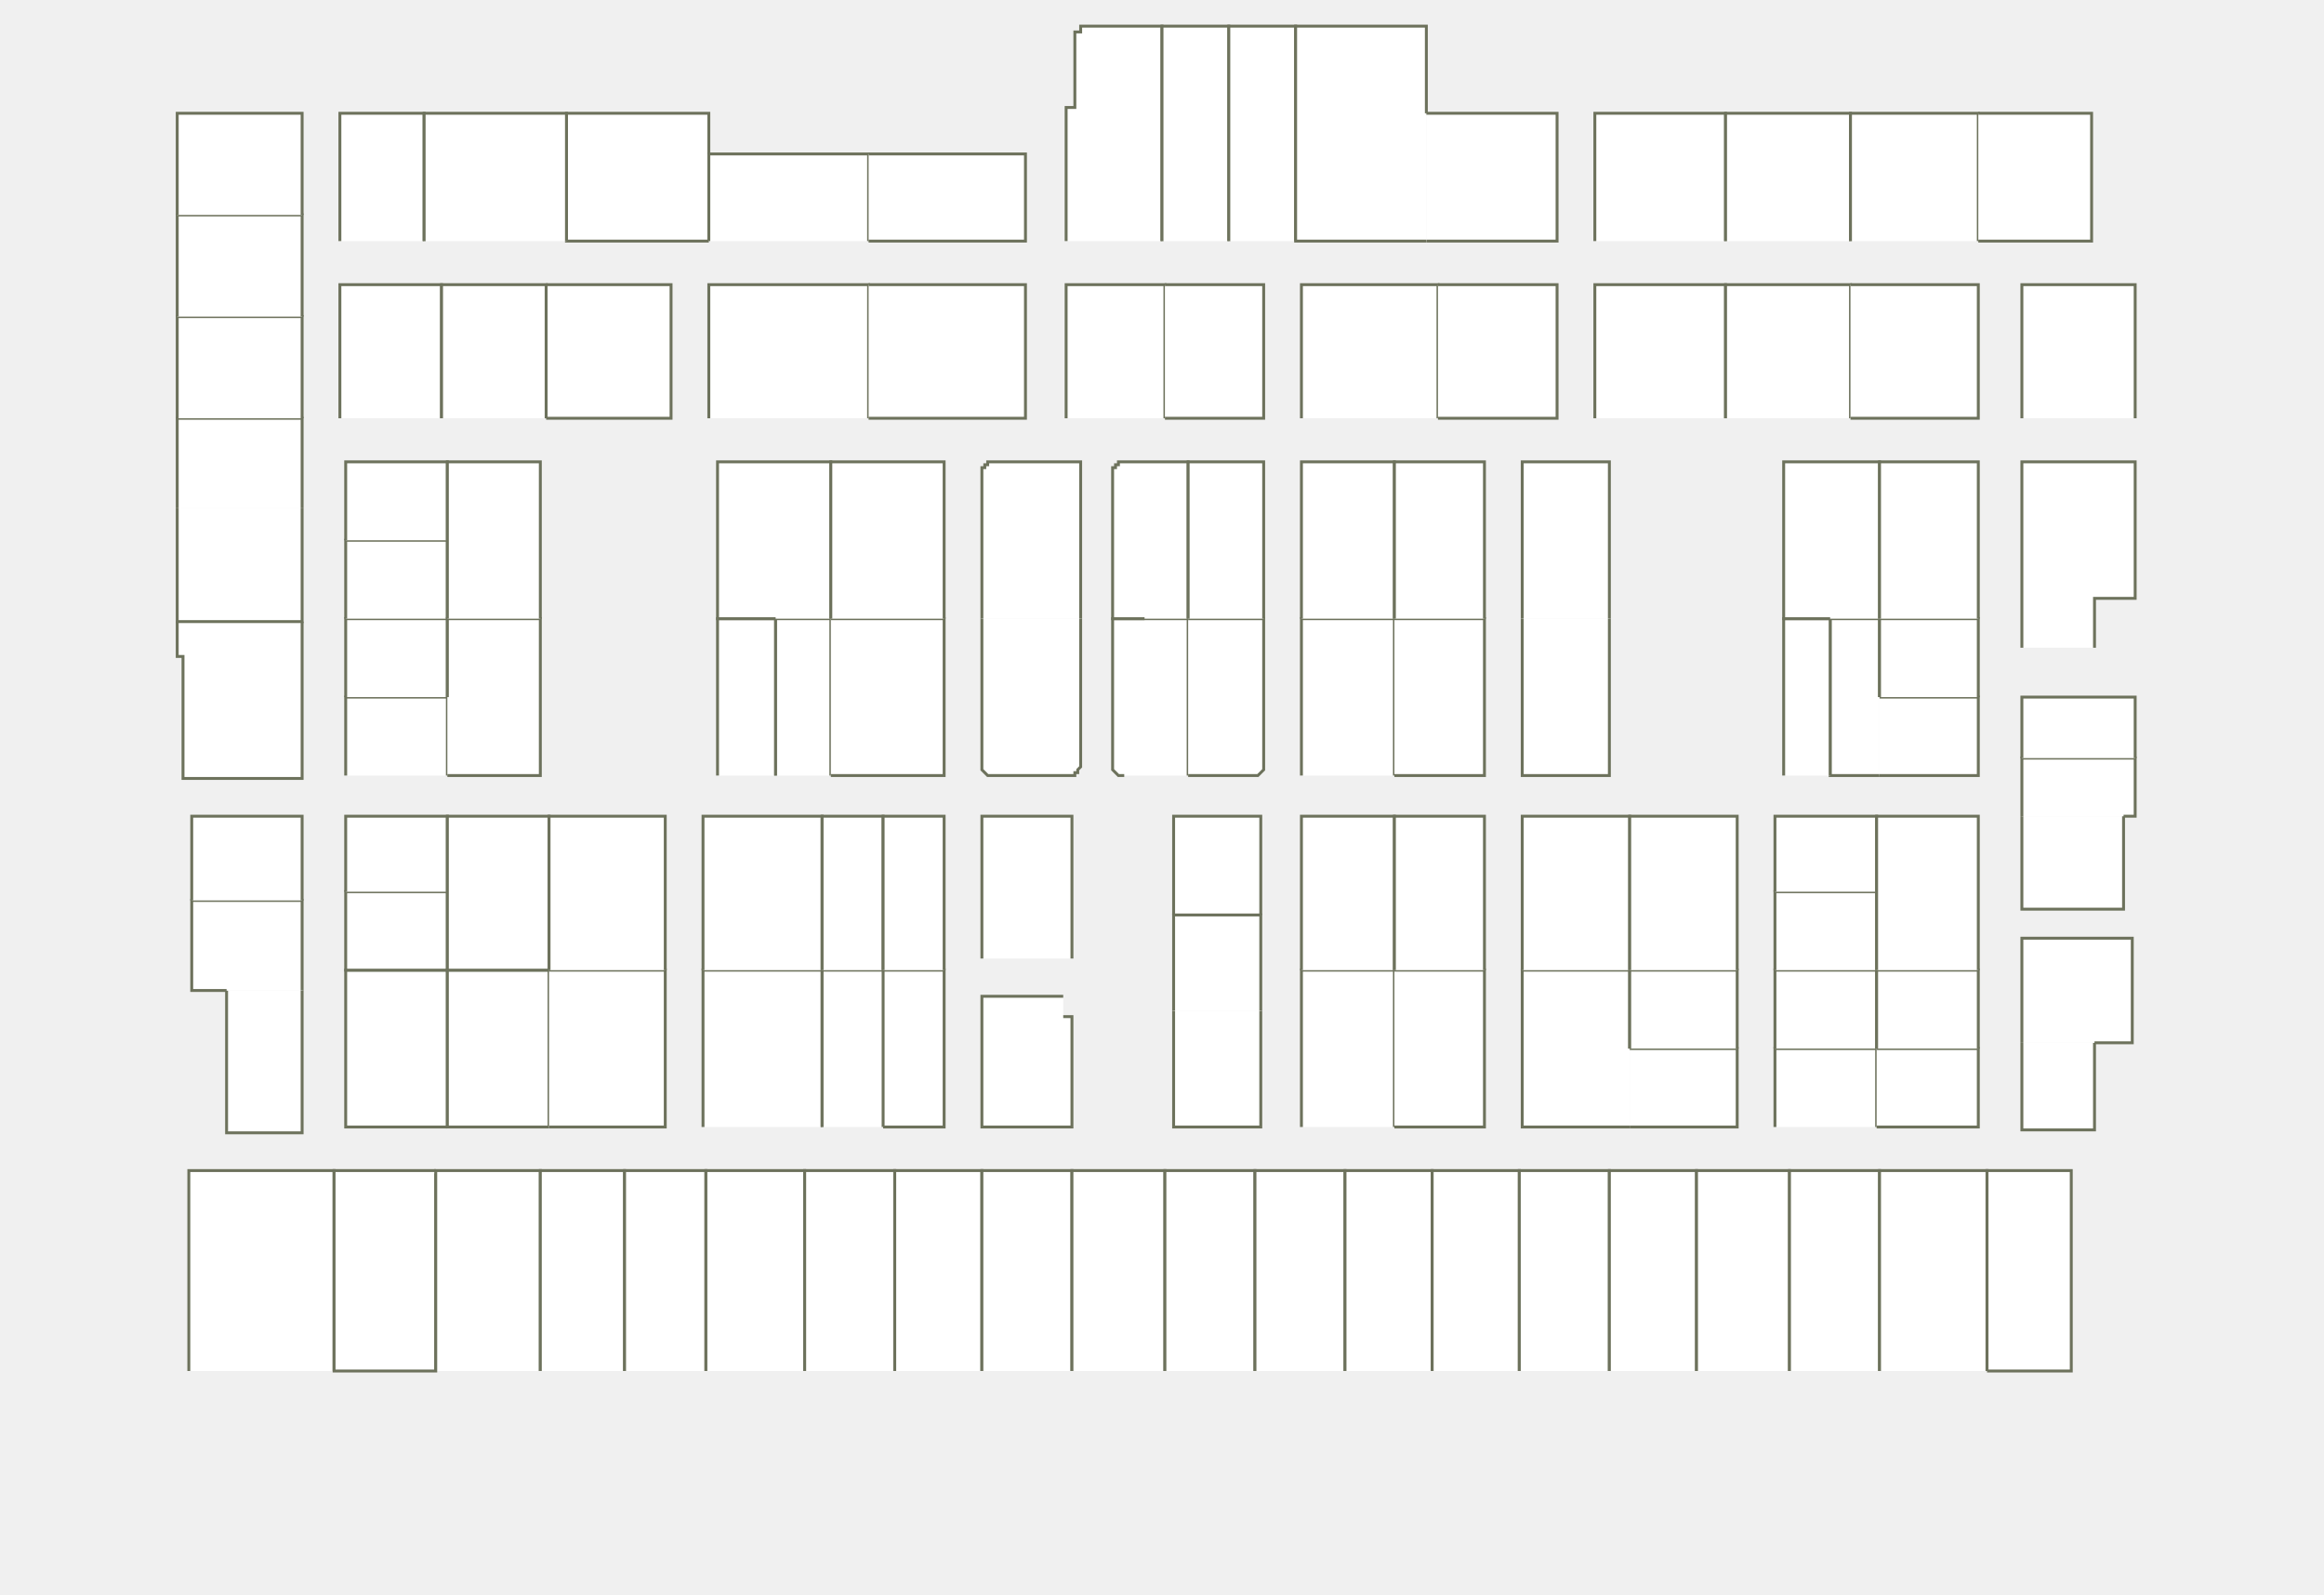
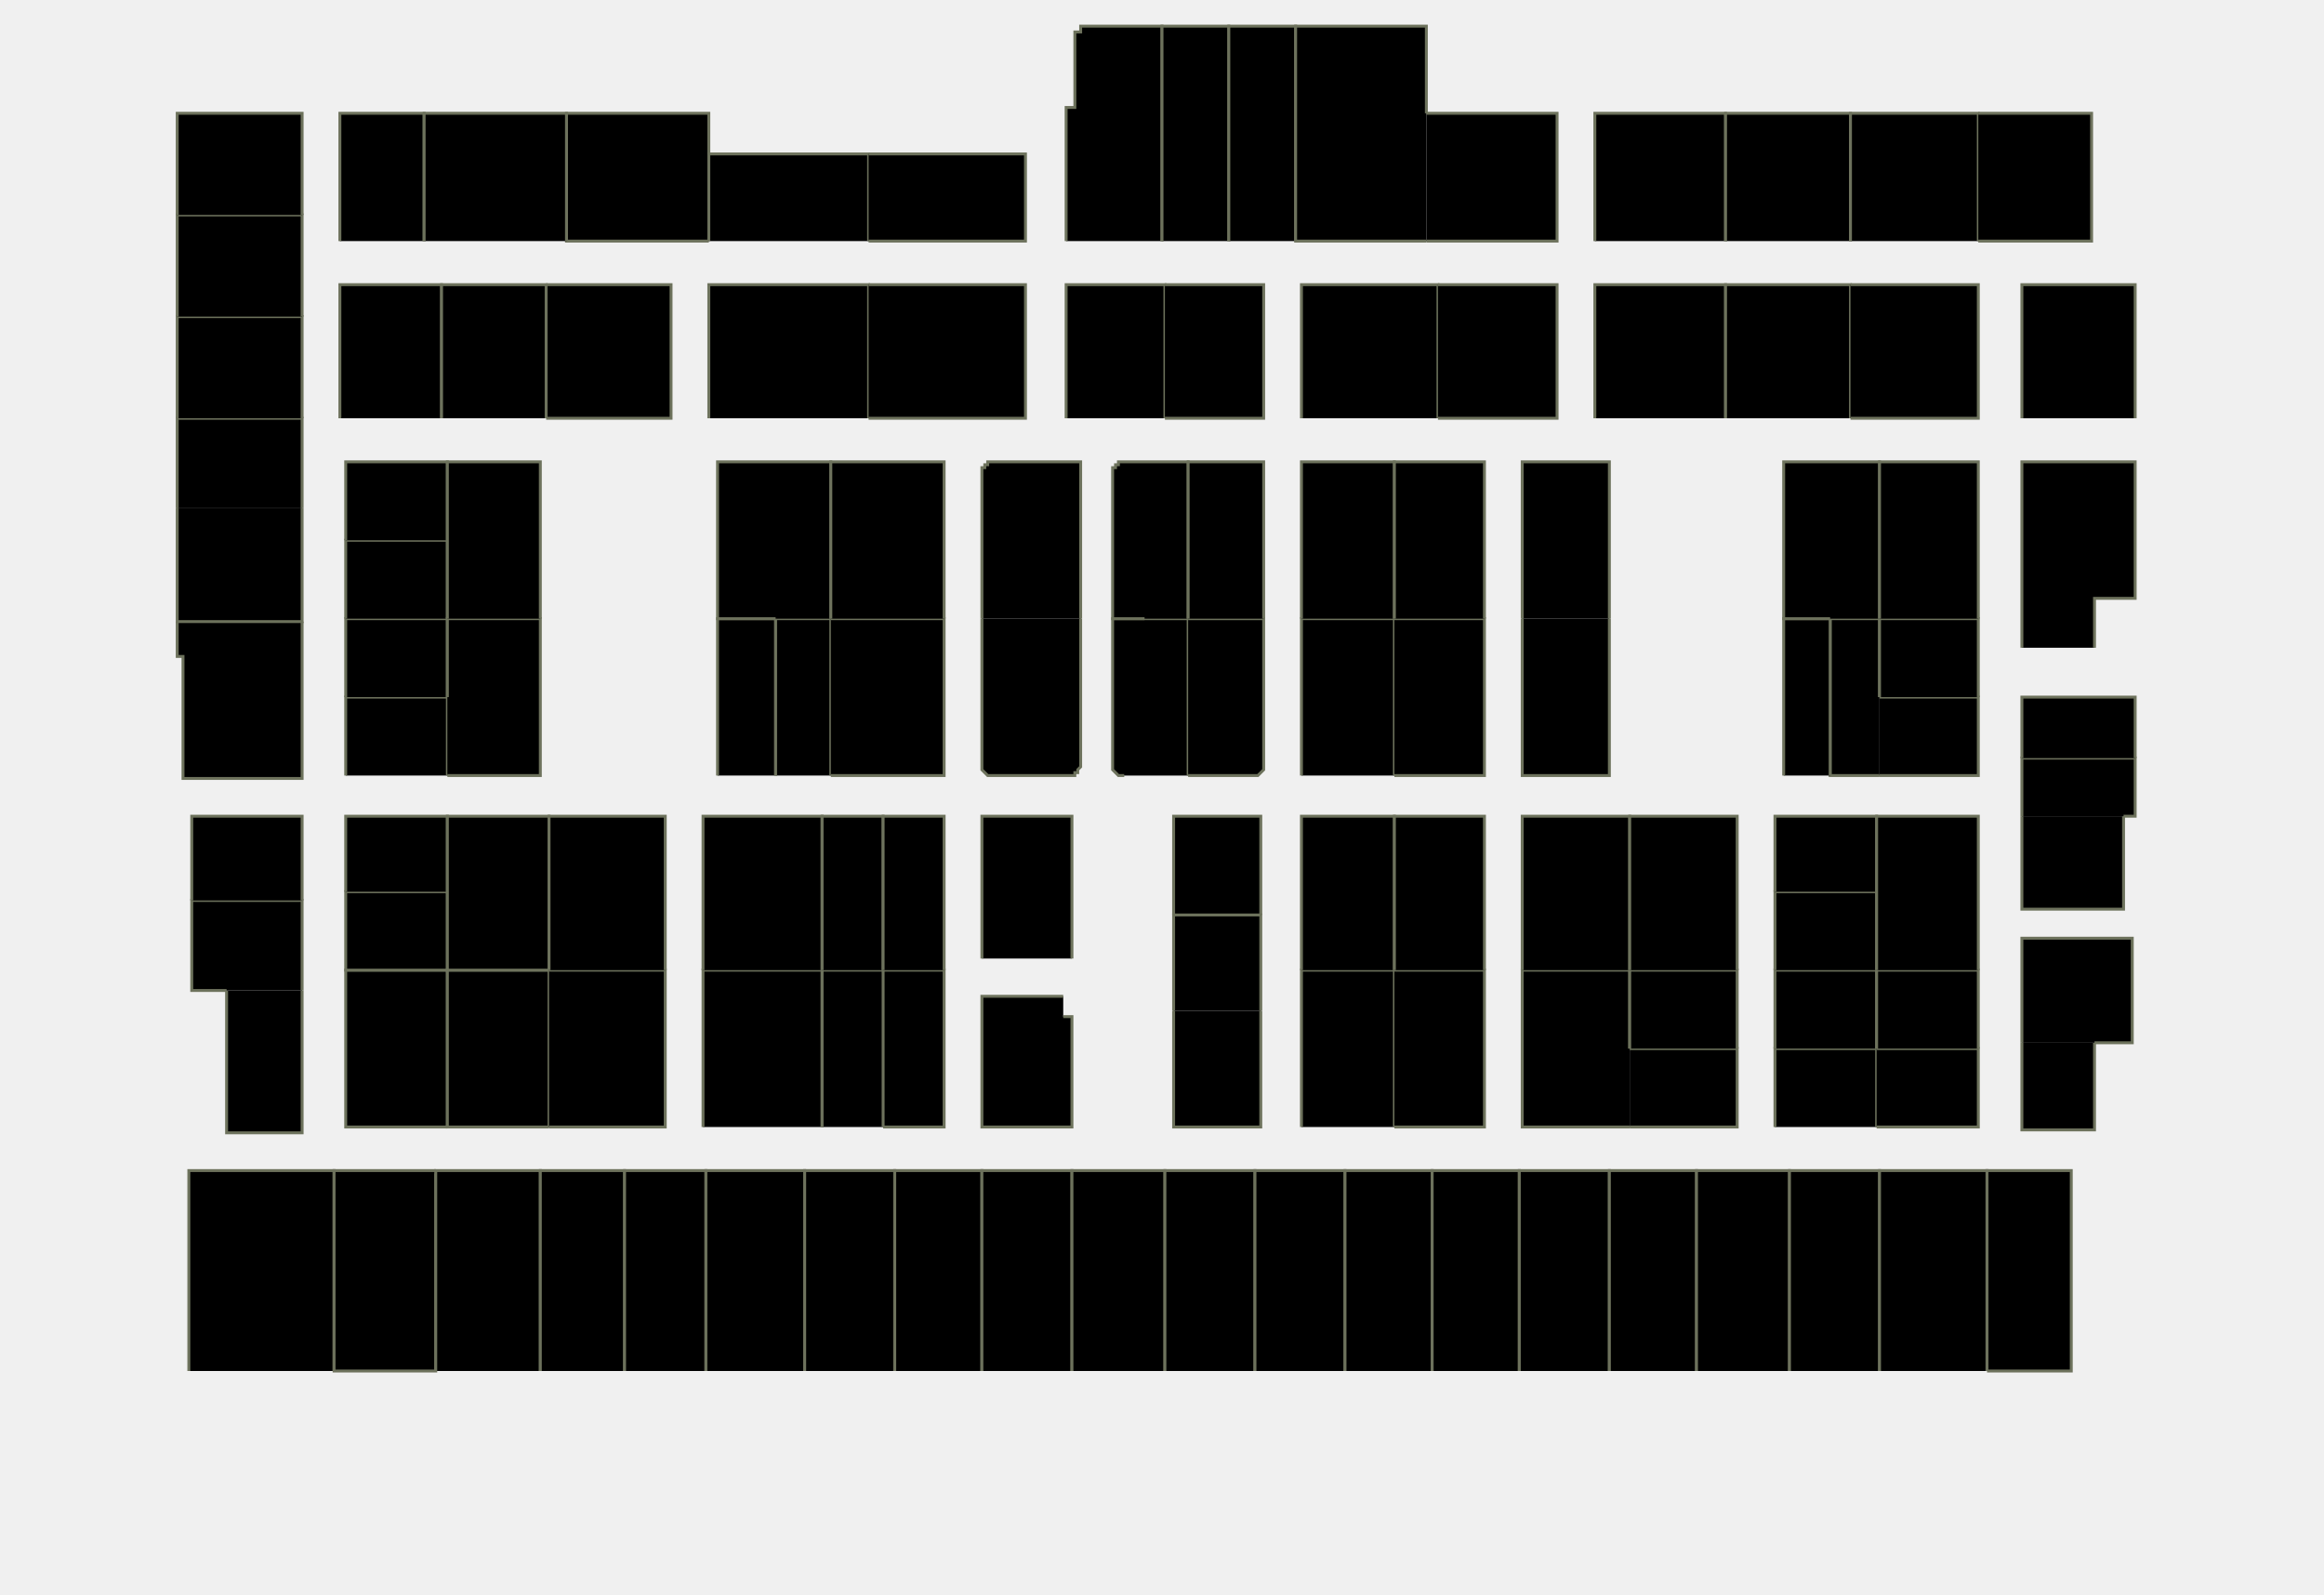
<svg xmlns="http://www.w3.org/2000/svg" baseProfile="full" height="549" version="1.1" width="800">
  <defs />
  <g id="4A01" stroke="red">
-     <polyline fill="#FFFFFF" points="65,472 65,472 65,403 115,403 115,472" stroke="#6d725c" />
+     <polyline points="65,472 65,472 65,403 115,403 115,472" stroke="#6d725c" />
  </g>
  <g id="4A02" stroke="red">
-     <polyline fill="#FFFFFF" points="150,404 150,472 115,472 115,403 150,403 150,403" stroke="#6d725c" />
+     <polyline points="150,404 150,472 115,472 115,403 150,403 150,403" stroke="#6d725c" />
  </g>
  <g id="4A03" stroke="red">
-     <polyline fill="#FFFFFF" points="104,341 104,390 78,390 78,341" stroke="#6d725c" />
+     <polyline points="104,341 104,390 78,390 78,341" stroke="#6d725c" />
  </g>
  <g id="4A04" stroke="red">
-     <polyline fill="#FFFFFF" points="154,388 119,388 119,334 154,334 154,388" stroke="#6d725c" />
+     <polyline points="154,388 119,388 119,334 154,334 154,388" stroke="#6d725c" />
  </g>
  <g id="4A05A" stroke="red">
-     <polyline fill="#FFFFFF" points="78,341 66,341 66,310 104,310 104,310 104,341" stroke="#6d725c" />
+     <polyline points="78,341 66,341 66,310 104,310 104,310 104,341" stroke="#6d725c" />
  </g>
  <g id="4A05B" stroke="red">
-     <polyline fill="#FFFFFF" points="66,310 66,281 104,281 104,310" stroke="#6d725c" />
+     <polyline points="66,310 66,281 104,281 104,310" stroke="#6d725c" />
  </g>
  <g id="4A06A" stroke="red">
-     <polyline fill="#FFFFFF" points="154,334 119,334 119,307 154,307 154,334" stroke="#6d725c" />
+     <polyline points="154,334 119,334 119,307 154,307 154,334" stroke="#6d725c" />
  </g>
  <g id="4A06B" stroke="red">
-     <polyline fill="#FFFFFF" points="119,307 119,281 154,281 154,307" stroke="#6d725c" />
+     <polyline points="119,307 119,281 154,281 154,307" stroke="#6d725c" />
  </g>
  <g id="4A07" stroke="red">
-     <polyline fill="#FFFFFF" points="104,214 104,214 104,268 63,268 63,226 61,226 61,221 61,214" stroke="#6d725c" />
+     <polyline points="104,214 104,214 104,268 63,268 63,226 61,226 61,221 61,214" stroke="#6d725c" />
  </g>
  <g id="4A08A" stroke="red">
-     <polyline fill="#FFFFFF" points="119,267 119,240 154,240 154,267" stroke="#6d725c" />
+     <polyline points="119,267 119,240 154,240 154,267" stroke="#6d725c" />
  </g>
  <g id="4A08B" stroke="red">
-     <polyline fill="#FFFFFF" points="119,240 119,213 154,213 154,240" stroke="#6d725c" />
+     <polyline points="119,240 119,213 154,213 154,240" stroke="#6d725c" />
  </g>
  <g id="4A09" stroke="red">
-     <polyline fill="#FFFFFF" points="104,175 104,214 61,214 61,175 61,175" stroke="#6d725c" />
+     <polyline points="104,175 104,214 61,214 61,175 61,175" stroke="#6d725c" />
  </g>
  <g id="4A10A" stroke="red">
-     <polyline fill="#FFFFFF" points="119,213 119,186 154,186 154,213" stroke="#6d725c" />
+     <polyline points="119,213 119,186 154,186 154,213" stroke="#6d725c" />
  </g>
  <g id="4A10B" stroke="red">
-     <polyline fill="#FFFFFF" points="119,186 119,159 154,159 154,186" stroke="#6d725c" />
+     <polyline points="119,186 119,159 154,159 154,186" stroke="#6d725c" />
  </g>
  <g id="4A11" stroke="red">
-     <polyline fill="#FFFFFF" points="61,175 61,144 104,144 104,175" stroke="#6d725c" />
+     <polyline points="61,175 61,144 104,144 104,175" stroke="#6d725c" />
  </g>
  <g id="4A12" stroke="red">
-     <polyline fill="#FFFFFF" points="117,144 117,98 152,98 152,144" stroke="#6d725c" />
+     <polyline points="117,144 117,98 152,98 152,144" stroke="#6d725c" />
  </g>
  <g id="4A13" stroke="red">
-     <polyline fill="#FFFFFF" points="61,144 61,109 104,109 104,109 104,144" stroke="#6d725c" />
+     <polyline points="61,144 61,109 104,109 104,109 104,144" stroke="#6d725c" />
  </g>
  <g id="4A14" stroke="red">
-     <polyline fill="#FFFFFF" points="117,83 117,39 146,39 146,83" stroke="#6d725c" />
+     <polyline points="117,83 117,39 146,39 146,83" stroke="#6d725c" />
  </g>
  <g id="4A15" stroke="red">
-     <polyline fill="#FFFFFF" points="61,109 61,74 104,74 104,74 104,109" stroke="#6d725c" />
+     <polyline points="61,109 61,74 104,74 104,74 104,109" stroke="#6d725c" />
  </g>
  <g id="4A17" stroke="red">
-     <polyline fill="#FFFFFF" points="61,74 61,39 104,39 104,74" stroke="#6d725c" />
+     <polyline points="61,74 61,39 104,39 104,74" stroke="#6d725c" />
  </g>
  <g id="4B01" stroke="red">
-     <polyline fill="#FFFFFF" points="150,472 150,472 150,472 150,404 150,403 186,403 186,472" stroke="#6d725c" />
+     <polyline points="150,472 150,472 150,472 150,404 150,403 186,403 186,472" stroke="#6d725c" />
  </g>
  <g id="4B02" stroke="red">
-     <polyline fill="#FFFFFF" points="186,472 186,472 186,472 186,403 215,403 215,472" stroke="#6d725c" />
+     <polyline points="186,472 186,472 186,472 186,403 215,403 215,472" stroke="#6d725c" />
  </g>
  <g id="4B03" stroke="red">
-     <polyline fill="#FFFFFF" points="215,472 215,472 215,472 215,403 243,403 243,472" stroke="#6d725c" />
+     <polyline points="215,472 215,472 215,472 215,403 243,403 243,472" stroke="#6d725c" />
  </g>
  <g id="4B04" stroke="red">
-     <polyline fill="#FFFFFF" points="189,388 154,388 154,334 154,334 189,334 189,388" stroke="#6d725c" />
+     <polyline points="189,388 154,388 154,334 154,334 189,334 189,388" stroke="#6d725c" />
  </g>
  <g id="4B05" stroke="red">
-     <polyline fill="#FFFFFF" points="189,334 189,334 189,334 229,334 229,388 189,388" stroke="#6d725c" />
+     <polyline points="189,334 189,334 189,334 229,334 229,388 189,388" stroke="#6d725c" />
  </g>
  <g id="4B06" stroke="red">
-     <polyline fill="#FFFFFF" points="189,334 154,334 154,307 154,281 154,281 189,281 189,334" stroke="#6d725c" />
+     <polyline points="189,334 154,334 154,307 154,281 154,281 189,281 189,334" stroke="#6d725c" />
  </g>
  <g id="4B07" stroke="red">
-     <polyline fill="#FFFFFF" points="189,334 189,281 229,281 229,334" stroke="#6d725c" />
+     <polyline points="189,334 189,281 229,281 229,334" stroke="#6d725c" />
  </g>
  <g id="4B08" stroke="red">
-     <polyline fill="#FFFFFF" points="154,240 154,213 186,213 186,267 154,267" stroke="#6d725c" />
+     <polyline points="154,240 154,213 186,213 186,267 154,267" stroke="#6d725c" />
  </g>
  <g id="4B09" stroke="red">
-     <polyline fill="#FFFFFF" points="154,213 154,186 154,159 186,159 186,213" stroke="#6d725c" />
+     <polyline points="154,213 154,186 154,159 186,159 186,213" stroke="#6d725c" />
  </g>
  <g id="4B10" stroke="red">
-     <polyline fill="#FFFFFF" points="188,98 231,98 231,144 188,144" stroke="#6d725c" />
+     <polyline points="188,98 231,98 231,144 188,144" stroke="#6d725c" />
  </g>
  <g id="4B11" stroke="red">
-     <polyline fill="#FFFFFF" points="152,144 152,98 188,98 188,144" stroke="#6d725c" />
+     <polyline points="152,144 152,98 188,98 188,144" stroke="#6d725c" />
  </g>
  <g id="4B12" stroke="red">
-     <polyline fill="#FFFFFF" points="244,83 195,83 195,39 244,39 244,53" stroke="#6d725c" />
+     <polyline points="244,83 195,83 195,39 244,39 244,53" stroke="#6d725c" />
  </g>
  <g id="4B13" stroke="red">
-     <polyline fill="#FFFFFF" points="146,83 146,39 195,39 195,83" stroke="#6d725c" />
+     <polyline points="146,83 146,39 195,39 195,83" stroke="#6d725c" />
  </g>
  <g id="4C01" stroke="red">
-     <polyline fill="#FFFFFF" points="243,472 243,472 243,472 243,403 277,403 277,472" stroke="#6d725c" />
+     <polyline points="243,472 243,472 243,472 243,403 277,403 277,472" stroke="#6d725c" />
  </g>
  <g id="4C02" stroke="red">
-     <polyline fill="#FFFFFF" points="277,472 277,472 277,472 277,403 308,403 308,472" stroke="#6d725c" />
+     <polyline points="277,472 277,472 277,472 277,403 308,403 308,472" stroke="#6d725c" />
  </g>
  <g id="4C03" stroke="red">
-     <polyline fill="#FFFFFF" points="308,472 308,403 338,403 338,472" stroke="#6d725c" />
+     <polyline points="308,472 308,403 338,403 338,472" stroke="#6d725c" />
  </g>
  <g id="4C04" stroke="red">
-     <polyline fill="#FFFFFF" points="242,388 242,334 283,334 283,388" stroke="#6d725c" />
+     <polyline points="242,388 242,334 283,334 283,388" stroke="#6d725c" />
  </g>
  <g id="4C05A" stroke="red">
-     <polyline fill="#FFFFFF" points="304,334 325,334 325,388 304,388" stroke="#6d725c" />
+     <polyline points="304,334 325,334 325,388 304,388" stroke="#6d725c" />
  </g>
  <g id="4C05B" stroke="red">
-     <polyline fill="#FFFFFF" points="283,388 283,334 304,334 304,388" stroke="#6d725c" />
+     <polyline points="283,388 283,334 304,334 304,388" stroke="#6d725c" />
  </g>
  <g id="4C06" stroke="red">
-     <polyline fill="#FFFFFF" points="242,334 242,281 283,281 283,334" stroke="#6d725c" />
+     <polyline points="242,334 242,281 283,281 283,334" stroke="#6d725c" />
  </g>
  <g id="4C07A" stroke="red">
-     <polyline fill="#FFFFFF" points="283,334 283,281 304,281 304,334" stroke="#6d725c" />
+     <polyline points="283,334 283,281 304,281 304,334" stroke="#6d725c" />
  </g>
  <g id="4C07B" stroke="red">
-     <polyline fill="#FFFFFF" points="304,334 304,281 325,281 325,334" stroke="#6d725c" />
+     <polyline points="304,334 304,281 325,281 325,334" stroke="#6d725c" />
  </g>
  <g id="4C08A" stroke="red">
-     <polyline fill="#FFFFFF" points="247,267 247,213 267,213 267,267" stroke="#6d725c" />
+     <polyline points="247,267 247,213 267,213 267,267" stroke="#6d725c" />
  </g>
  <g id="4C08B" stroke="red">
-     <polyline fill="#FFFFFF" points="267,267 267,213 286,213 286,267" stroke="#6d725c" />
+     <polyline points="267,267 267,213 286,213 286,267" stroke="#6d725c" />
  </g>
  <g id="4C09" stroke="red">
-     <polyline fill="#FFFFFF" points="286,213 325,213 325,267 286,267" stroke="#6d725c" />
+     <polyline points="286,213 325,213 325,267 286,267" stroke="#6d725c" />
  </g>
  <g id="4C10" stroke="red">
-     <polyline fill="#FFFFFF" points="267,213 247,213 247,159 286,159 286,213" stroke="#6d725c" />
+     <polyline points="267,213 247,213 247,159 286,159 286,213" stroke="#6d725c" />
  </g>
  <g id="4C11" stroke="red">
-     <polyline fill="#FFFFFF" points="286,213 286,159 325,159 325,213" stroke="#6d725c" />
+     <polyline points="286,213 286,159 325,159 325,213" stroke="#6d725c" />
  </g>
  <g id="4C12" stroke="red">
-     <polyline fill="#FFFFFF" points="244,144 244,98 299,98 299,144" stroke="#6d725c" />
+     <polyline points="244,144 244,98 299,98 299,144" stroke="#6d725c" />
  </g>
  <g id="4C13" stroke="red">
-     <polyline fill="#FFFFFF" points="299,98 353,98 353,144 299,144" stroke="#6d725c" />
+     <polyline points="299,98 353,98 353,144 299,144" stroke="#6d725c" />
  </g>
  <g id="4C14" stroke="red">
-     <polyline fill="#FFFFFF" points="244,83 244,53 299,53 299,83" stroke="#6d725c" />
+     <polyline points="244,83 244,53 299,53 299,83" stroke="#6d725c" />
  </g>
  <g id="4C15" stroke="red">
-     <polyline fill="#FFFFFF" points="299,53 353,53 353,83 299,83" stroke="#6d725c" />
+     <polyline points="299,53 353,53 353,83 299,83" stroke="#6d725c" />
  </g>
  <g id="4D01" stroke="red">
-     <polyline fill="#FFFFFF" points="338,472 338,472 338,472 338,403 369,403 369,472" stroke="#6d725c" />
+     <polyline points="338,472 338,472 338,472 338,403 369,403 369,472" stroke="#6d725c" />
  </g>
  <g id="4D02" stroke="red">
-     <polyline fill="#FFFFFF" points="369,472 369,472 369,472 369,403 401,403 401,472" stroke="#6d725c" />
+     <polyline points="369,472 369,472 369,472 369,403 401,403 401,472" stroke="#6d725c" />
  </g>
  <g id="4D03" stroke="red">
-     <polyline fill="#FFFFFF" points="401,472 401,472 401,472 401,403 432,403 432,472" stroke="#6d725c" />
+     <polyline points="401,472 401,472 401,472 401,403 432,403 432,472" stroke="#6d725c" />
  </g>
  <g id="4D04" stroke="red">
-     <polyline fill="#FFFFFF" points="366,350 369,350 369,388 338,388 338,343 366,343" stroke="#6d725c" />
+     <polyline points="366,350 369,350 369,388 338,388 338,343 366,343" stroke="#6d725c" />
  </g>
  <g id="4D05" stroke="red">
-     <polyline fill="#FFFFFF" points="434,348 434,388 404,388 404,348" stroke="#6d725c" />
+     <polyline points="434,348 434,388 404,388 404,348" stroke="#6d725c" />
  </g>
  <g id="4D06" stroke="red">
-     <polyline fill="#FFFFFF" points="338,330 338,281 369,281 369,281 369,281 369,330" stroke="#6d725c" />
+     <polyline points="338,330 338,281 369,281 369,281 369,281 369,330" stroke="#6d725c" />
  </g>
  <g id="4D07A" stroke="red">
-     <polyline fill="#FFFFFF" points="404,315 404,281 434,281 434,315" stroke="#6d725c" />
+     <polyline points="404,315 404,281 434,281 434,315" stroke="#6d725c" />
  </g>
  <g id="4D07B" stroke="red">
-     <polyline fill="#FFFFFF" points="404,348 404,315 434,315 434,348" stroke="#6d725c" />
+     <polyline points="404,348 404,315 434,315 434,348" stroke="#6d725c" />
  </g>
  <g id="4D08A" stroke="red">
-     <polyline fill="#FFFFFF" points="387,267 386,267 386,267 385,267 385,267 384,266 384,266 383,265 383,264 383,264 383,263 383,213 389,213 394,213 409,213 409,267" stroke="#6d725c" />
+     <polyline points="387,267 386,267 386,267 385,267 385,267 384,266 384,266 383,265 383,264 383,264 383,263 383,213 389,213 394,213 409,213 409,267" stroke="#6d725c" />
  </g>
  <g id="4D08B" stroke="red">
-     <polyline fill="#FFFFFF" points="372,213 372,263 372,264 372,264 371,265 371,266 370,266 370,267 369,267 369,267 368,267 367,267 342,267 342,267 341,267 340,267 340,267 339,266 339,266 338,265 338,264 338,264 338,263 338,213" stroke="#6d725c" />
+     <polyline points="372,213 372,263 372,264 372,264 371,265 371,266 370,266 370,267 369,267 369,267 368,267 367,267 342,267 342,267 341,267 340,267 340,267 339,266 339,266 338,265 338,264 338,264 338,263 338,213" stroke="#6d725c" />
  </g>
  <g id="4D09" stroke="red">
-     <polyline fill="#FFFFFF" points="409,213 435,213 435,263 435,264 435,264 435,265 434,266 434,266 433,267 433,267 432,267 431,267 431,267 409,267" stroke="#6d725c" />
+     <polyline points="409,213 435,213 435,263 435,264 435,264 435,265 434,266 434,266 433,267 433,267 432,267 431,267 431,267 409,267" stroke="#6d725c" />
  </g>
  <g id="4D10A" stroke="red">
-     <polyline fill="#FFFFFF" points="394,213 389,213 383,213 383,163 383,163 383,162 383,161 384,161 384,160 385,160 385,159 386,159 386,159 387,159 409,159 409,213" stroke="#6d725c" />
+     <polyline points="394,213 389,213 383,213 383,163 383,163 383,162 383,161 384,161 384,160 385,160 385,159 386,159 386,159 387,159 409,159 409,213" stroke="#6d725c" />
  </g>
  <g id="4D10B" stroke="red">
-     <polyline fill="#FFFFFF" points="338,213 338,163 338,163 338,162 338,161 339,161 339,160 340,160 340,159 341,159 342,159 342,159 372,159 372,213" stroke="#6d725c" />
+     <polyline points="338,213 338,163 338,163 338,162 338,161 339,161 339,160 340,160 340,159 341,159 342,159 342,159 372,159 372,213" stroke="#6d725c" />
  </g>
  <g id="4D11" stroke="red">
-     <polyline fill="#FFFFFF" points="409,213 409,159 435,159 435,213" stroke="#6d725c" />
+     <polyline points="409,213 409,159 435,159 435,213" stroke="#6d725c" />
  </g>
  <g id="4D12" stroke="red">
-     <polyline fill="#FFFFFF" points="367,144 367,98 401,98 401,144" stroke="#6d725c" />
+     <polyline points="367,144 367,98 401,98 401,144" stroke="#6d725c" />
  </g>
  <g id="4D13" stroke="red">
-     <polyline fill="#FFFFFF" points="401,98 435,98 435,144 401,144" stroke="#6d725c" />
+     <polyline points="401,98 435,98 435,144 401,144" stroke="#6d725c" />
  </g>
  <g id="4D14" stroke="red">
-     <polyline fill="#FFFFFF" points="367,83 367,37 370,37 370,11 372,11 372,9 400,9 400,83" stroke="#6d725c" />
+     <polyline points="367,83 367,37 370,37 370,11 372,11 372,9 400,9 400,83" stroke="#6d725c" />
  </g>
  <g id="4D15A" stroke="red">
-     <polyline fill="#FFFFFF" points="400,83 400,9 423,9 423,83" stroke="#6d725c" />
+     <polyline points="400,83 400,9 423,9 423,83" stroke="#6d725c" />
  </g>
  <g id="4D15B" stroke="red">
-     <polyline fill="#FFFFFF" points="423,83 423,9 446,9 446,83" stroke="#6d725c" />
+     <polyline points="423,83 423,9 446,9 446,83" stroke="#6d725c" />
  </g>
  <g id="4E01" stroke="red">
-     <polyline fill="#FFFFFF" points="432,472 432,472 432,472 432,403 463,403 463,472" stroke="#6d725c" />
+     <polyline points="432,472 432,472 432,472 432,403 463,403 463,472" stroke="#6d725c" />
  </g>
  <g id="4E02" stroke="red">
-     <polyline fill="#FFFFFF" points="463,472 463,472 463,472 463,403 493,403 493,472" stroke="#6d725c" />
+     <polyline points="463,472 463,472 463,472 463,403 493,403 493,472" stroke="#6d725c" />
  </g>
  <g id="4E03" stroke="red">
-     <polyline fill="#FFFFFF" points="493,472 493,472 493,472 493,403 523,403 523,472" stroke="#6d725c" />
+     <polyline points="493,472 493,472 493,472 493,403 523,403 523,472" stroke="#6d725c" />
  </g>
  <g id="4E04" stroke="red">
-     <polyline fill="#FFFFFF" points="448,388 448,334 480,334 480,388" stroke="#6d725c" />
+     <polyline points="448,388 448,334 480,334 480,388" stroke="#6d725c" />
  </g>
  <g id="4E05" stroke="red">
-     <polyline fill="#FFFFFF" points="480,334 511,334 511,388 480,388" stroke="#6d725c" />
+     <polyline points="480,334 511,334 511,388 480,388" stroke="#6d725c" />
  </g>
  <g id="4E06" stroke="red">
-     <polyline fill="#FFFFFF" points="448,334 448,281 480,281 480,334" stroke="#6d725c" />
+     <polyline points="448,334 448,281 480,281 480,334" stroke="#6d725c" />
  </g>
  <g id="4E07" stroke="red">
-     <polyline fill="#FFFFFF" points="480,334 480,281 511,281 511,334" stroke="#6d725c" />
+     <polyline points="480,334 480,281 511,281 511,334" stroke="#6d725c" />
  </g>
  <g id="4E08" stroke="red">
-     <polyline fill="#FFFFFF" points="448,267 448,213 480,213 480,267" stroke="#6d725c" />
+     <polyline points="448,267 448,213 480,213 480,267" stroke="#6d725c" />
  </g>
  <g id="4E09" stroke="red">
-     <polyline fill="#FFFFFF" points="480,213 511,213 511,267 480,267" stroke="#6d725c" />
+     <polyline points="480,213 511,213 511,267 480,267" stroke="#6d725c" />
  </g>
  <g id="4E10" stroke="red">
-     <polyline fill="#FFFFFF" points="448,213 448,159 480,159 480,213" stroke="#6d725c" />
+     <polyline points="448,213 448,159 480,159 480,213" stroke="#6d725c" />
  </g>
  <g id="4E11" stroke="red">
-     <polyline fill="#FFFFFF" points="480,213 480,159 511,159 511,213" stroke="#6d725c" />
+     <polyline points="480,213 480,159 511,159 511,213" stroke="#6d725c" />
  </g>
  <g id="4E12" stroke="red">
-     <polyline fill="#FFFFFF" points="448,144 448,98 495,98 495,144" stroke="#6d725c" />
+     <polyline points="448,144 448,98 495,98 495,144" stroke="#6d725c" />
  </g>
  <g id="4E13" stroke="red">
-     <polyline fill="#FFFFFF" points="495,98 536,98 536,144 495,144" stroke="#6d725c" />
+     <polyline points="495,98 536,98 536,144 495,144" stroke="#6d725c" />
  </g>
  <g id="4E14" stroke="red">
-     <polyline fill="#FFFFFF" points="491,83 446,83 446,9 491,9 491,39" stroke="#6d725c" />
+     <polyline points="491,83 446,83 446,9 491,9 491,39" stroke="#6d725c" />
  </g>
  <g id="4E15" stroke="red">
-     <polyline fill="#FFFFFF" points="491,39 536,39 536,83 491,83" stroke="#6d725c" />
+     <polyline points="491,39 536,39 536,83 491,83" stroke="#6d725c" />
  </g>
  <g id="4F01" stroke="red">
-     <polyline fill="#FFFFFF" points="523,472 523,472 523,472 523,403 554,403 554,472" stroke="#6d725c" />
+     <polyline points="523,472 523,472 523,472 523,403 554,403 554,472" stroke="#6d725c" />
  </g>
  <g id="4F02" stroke="red">
-     <polyline fill="#FFFFFF" points="554,472 554,472 554,472 554,403 584,403 584,472" stroke="#6d725c" />
+     <polyline points="554,472 554,472 554,472 554,403 584,403 584,472" stroke="#6d725c" />
  </g>
  <g id="4F03" stroke="red">
-     <polyline fill="#FFFFFF" points="584,472 584,472 584,472 584,403 616,403 616,472" stroke="#6d725c" />
+     <polyline points="584,472 584,472 584,472 584,403 616,403 616,472" stroke="#6d725c" />
  </g>
  <g id="4F04" stroke="red">
-     <polyline fill="#FFFFFF" points="561,388 524,388 524,334 561,334 561,361" stroke="#6d725c" />
+     <polyline points="561,388 524,388 524,334 561,334 561,361" stroke="#6d725c" />
  </g>
  <g id="4F05A" stroke="red">
-     <polyline fill="#FFFFFF" points="561,361 598,361 598,388 561,388" stroke="#6d725c" />
+     <polyline points="561,361 598,361 598,388 561,388" stroke="#6d725c" />
  </g>
  <g id="4F05B" stroke="red">
-     <polyline fill="#FFFFFF" points="561,361 561,334 598,334 598,361" stroke="#6d725c" />
+     <polyline points="561,361 561,334 598,334 598,361" stroke="#6d725c" />
  </g>
  <g id="4F06" stroke="red">
-     <polyline fill="#FFFFFF" points="524,334 524,281 561,281 561,334" stroke="#6d725c" />
+     <polyline points="524,334 524,281 561,281 561,334" stroke="#6d725c" />
  </g>
  <g id="4F07" stroke="red">
-     <polyline fill="#FFFFFF" points="561,334 561,281 598,281 598,334" stroke="#6d725c" />
+     <polyline points="561,334 561,281 598,281 598,334" stroke="#6d725c" />
  </g>
  <g id="4F08" stroke="red">
-     <polyline fill="#FFFFFF" points="554,213 554,267 524,267 524,213" stroke="#6d725c" />
+     <polyline points="554,213 554,267 524,267 524,213" stroke="#6d725c" />
  </g>
  <g id="4F09" stroke="red">
-     <polyline fill="#FFFFFF" points="524,213 524,159 554,159 554,213" stroke="#6d725c" />
+     <polyline points="524,213 524,159 554,159 554,213" stroke="#6d725c" />
  </g>
  <g id="4F10" stroke="red">
-     <polyline fill="#FFFFFF" points="549,144 549,98 594,98 594,144" stroke="#6d725c" />
+     <polyline points="549,144 549,98 594,98 594,144" stroke="#6d725c" />
  </g>
  <g id="4F11" stroke="red">
-     <polyline fill="#FFFFFF" points="594,144 594,98 637,98 637,144" stroke="#6d725c" />
+     <polyline points="594,144 594,98 637,98 637,144" stroke="#6d725c" />
  </g>
  <g id="4F12" stroke="red">
-     <polyline fill="#FFFFFF" points="549,83 549,39 594,39 594,83" stroke="#6d725c" />
+     <polyline points="549,83 549,39 594,39 594,83" stroke="#6d725c" />
  </g>
  <g id="4F13" stroke="red">
-     <polyline fill="#FFFFFF" points="594,83 594,39 637,39 637,83" stroke="#6d725c" />
+     <polyline points="594,83 594,39 637,39 637,83" stroke="#6d725c" />
  </g>
  <g id="4G01" stroke="red">
-     <polyline fill="#FFFFFF" points="616,472 616,472 616,472 616,403 647,403 647,472" stroke="#6d725c" />
+     <polyline points="616,472 616,472 616,472 616,403 647,403 647,472" stroke="#6d725c" />
  </g>
  <g id="4G02" stroke="red">
-     <polyline fill="#FFFFFF" points="647,472 647,472 647,472 647,403 684,403 684,472" stroke="#6d725c" />
+     <polyline points="647,472 647,472 647,472 647,403 684,403 684,472" stroke="#6d725c" />
  </g>
  <g id="4G03" stroke="red">
-     <polyline fill="#FFFFFF" points="684,472 684,403 713,403 713,472 684,472 684,472" stroke="#6d725c" />
+     <polyline points="684,472 684,403 713,403 713,472 684,472 684,472" stroke="#6d725c" />
  </g>
  <g id="4G04A" stroke="red">
-     <polyline fill="#FFFFFF" points="611,388 611,361 646,361 646,388" stroke="#6d725c" />
+     <polyline points="611,388 611,361 646,361 646,388" stroke="#6d725c" />
  </g>
  <g id="4G04B" stroke="red">
-     <polyline fill="#FFFFFF" points="611,361 611,334 646,334 646,361" stroke="#6d725c" />
+     <polyline points="611,361 611,334 646,334 646,361" stroke="#6d725c" />
  </g>
  <g id="4G05A" stroke="red">
-     <polyline fill="#FFFFFF" points="646,361 681,361 681,388 646,388" stroke="#6d725c" />
+     <polyline points="646,361 681,361 681,388 646,388" stroke="#6d725c" />
  </g>
  <g id="4G05B" stroke="red">
-     <polyline fill="#FFFFFF" points="646,361 646,334 681,334 681,361" stroke="#6d725c" />
+     <polyline points="646,361 646,334 681,334 681,361" stroke="#6d725c" />
  </g>
  <g id="4G06A" stroke="red">
-     <polyline fill="#FFFFFF" points="721,359 721,389 696,389 696,359" stroke="#6d725c" />
+     <polyline points="721,359 721,389 696,389 696,359" stroke="#6d725c" />
  </g>
  <g id="4G06B" stroke="red">
-     <polyline fill="#FFFFFF" points="696,359 696,323 734,323 734,359 721,359" stroke="#6d725c" />
+     <polyline points="696,359 696,323 734,323 734,359 721,359" stroke="#6d725c" />
  </g>
  <g id="4G07A" stroke="red">
-     <polyline fill="#FFFFFF" points="611,334 611,307 646,307 646,334" stroke="#6d725c" />
+     <polyline points="611,334 611,307 646,307 646,334" stroke="#6d725c" />
  </g>
  <g id="4G07B" stroke="red">
-     <polyline fill="#FFFFFF" points="611,307 611,281 646,281 646,307" stroke="#6d725c" />
+     <polyline points="611,307 611,281 646,281 646,307" stroke="#6d725c" />
  </g>
  <g id="4G08" stroke="red">
-     <polyline fill="#FFFFFF" points="646,334 646,307 646,281 681,281 681,334" stroke="#6d725c" />
+     <polyline points="646,334 646,307 646,281 681,281 681,334" stroke="#6d725c" />
  </g>
  <g id="4G09" stroke="red">
-     <polyline fill="#FFFFFF" points="731,281 731,313 696,313 696,281" stroke="#6d725c" />
+     <polyline points="731,281 731,313 696,313 696,281" stroke="#6d725c" />
  </g>
  <g id="4G10" stroke="red">
-     <polyline fill="#FFFFFF" points="696,281 696,261 735,261 735,261 735,281 731,281" stroke="#6d725c" />
+     <polyline points="696,281 696,261 735,261 735,261 735,281 731,281" stroke="#6d725c" />
  </g>
  <g id="4G10A" stroke="red">
-     <polyline fill="#FFFFFF" points="696,261 696,261 696,240 735,240 735,261" stroke="#6d725c" />
+     <polyline points="696,261 696,261 696,240 735,240 735,261" stroke="#6d725c" />
  </g>
  <g id="4G11A" stroke="red">
-     <polyline fill="#FFFFFF" points="647,267 630,267 630,213 647,213 647,240" stroke="#6d725c" />
+     <polyline points="647,267 630,267 630,213 647,213 647,240" stroke="#6d725c" />
  </g>
  <g id="4G11B" stroke="red">
-     <polyline fill="#FFFFFF" points="614,267 614,213 630,213 630,267" stroke="#6d725c" />
+     <polyline points="614,267 614,213 630,213 630,267" stroke="#6d725c" />
  </g>
  <g id="4G12A" stroke="red">
-     <polyline fill="#FFFFFF" points="647,240 681,240 681,267 647,267" stroke="#6d725c" />
+     <polyline points="647,240 681,240 681,267 647,267" stroke="#6d725c" />
  </g>
  <g id="4G12B" stroke="red">
-     <polyline fill="#FFFFFF" points="647,240 647,213 681,213 681,240" stroke="#6d725c" />
+     <polyline points="647,240 647,213 681,213 681,240" stroke="#6d725c" />
  </g>
  <g id="4G13" stroke="red">
-     <polyline fill="#FFFFFF" points="630,213 614,213 614,159 647,159 647,213" stroke="#6d725c" />
+     <polyline points="630,213 614,213 614,159 647,159 647,213" stroke="#6d725c" />
  </g>
  <g id="4G14" stroke="red">
-     <polyline fill="#FFFFFF" points="647,213 647,159 681,159 681,213" stroke="#6d725c" />
+     <polyline points="647,213 647,159 681,159 681,213" stroke="#6d725c" />
  </g>
  <g id="4G15" stroke="red">
-     <polyline fill="#FFFFFF" points="696,223 696,159 735,159 735,206 721,206 721,223" stroke="#6d725c" />
+     <polyline points="696,223 696,159 735,159 735,206 721,206 721,223" stroke="#6d725c" />
  </g>
  <g id="4G16" stroke="red">
-     <polyline fill="#FFFFFF" points="637,98 681,98 681,144 637,144" stroke="#6d725c" />
+     <polyline points="637,98 681,98 681,144 637,144" stroke="#6d725c" />
  </g>
  <g id="4G17" stroke="red">
-     <polyline fill="#FFFFFF" points="696,144 696,98 735,98 735,144" stroke="#6d725c" />
+     <polyline points="696,144 696,98 735,98 735,144" stroke="#6d725c" />
  </g>
  <g id="4G18" stroke="red">
-     <polyline fill="#FFFFFF" points="637,83 637,39 681,39 681,83" stroke="#6d725c" />
+     <polyline points="637,83 637,39 681,39 681,83" stroke="#6d725c" />
  </g>
  <g id="4G19" stroke="red">
-     <polyline fill="#FFFFFF" points="681,39 720,39 720,83 681,83" stroke="#6d725c" />
+     <polyline points="681,39 720,39 720,83 681,83" stroke="#6d725c" />
  </g>
</svg>
